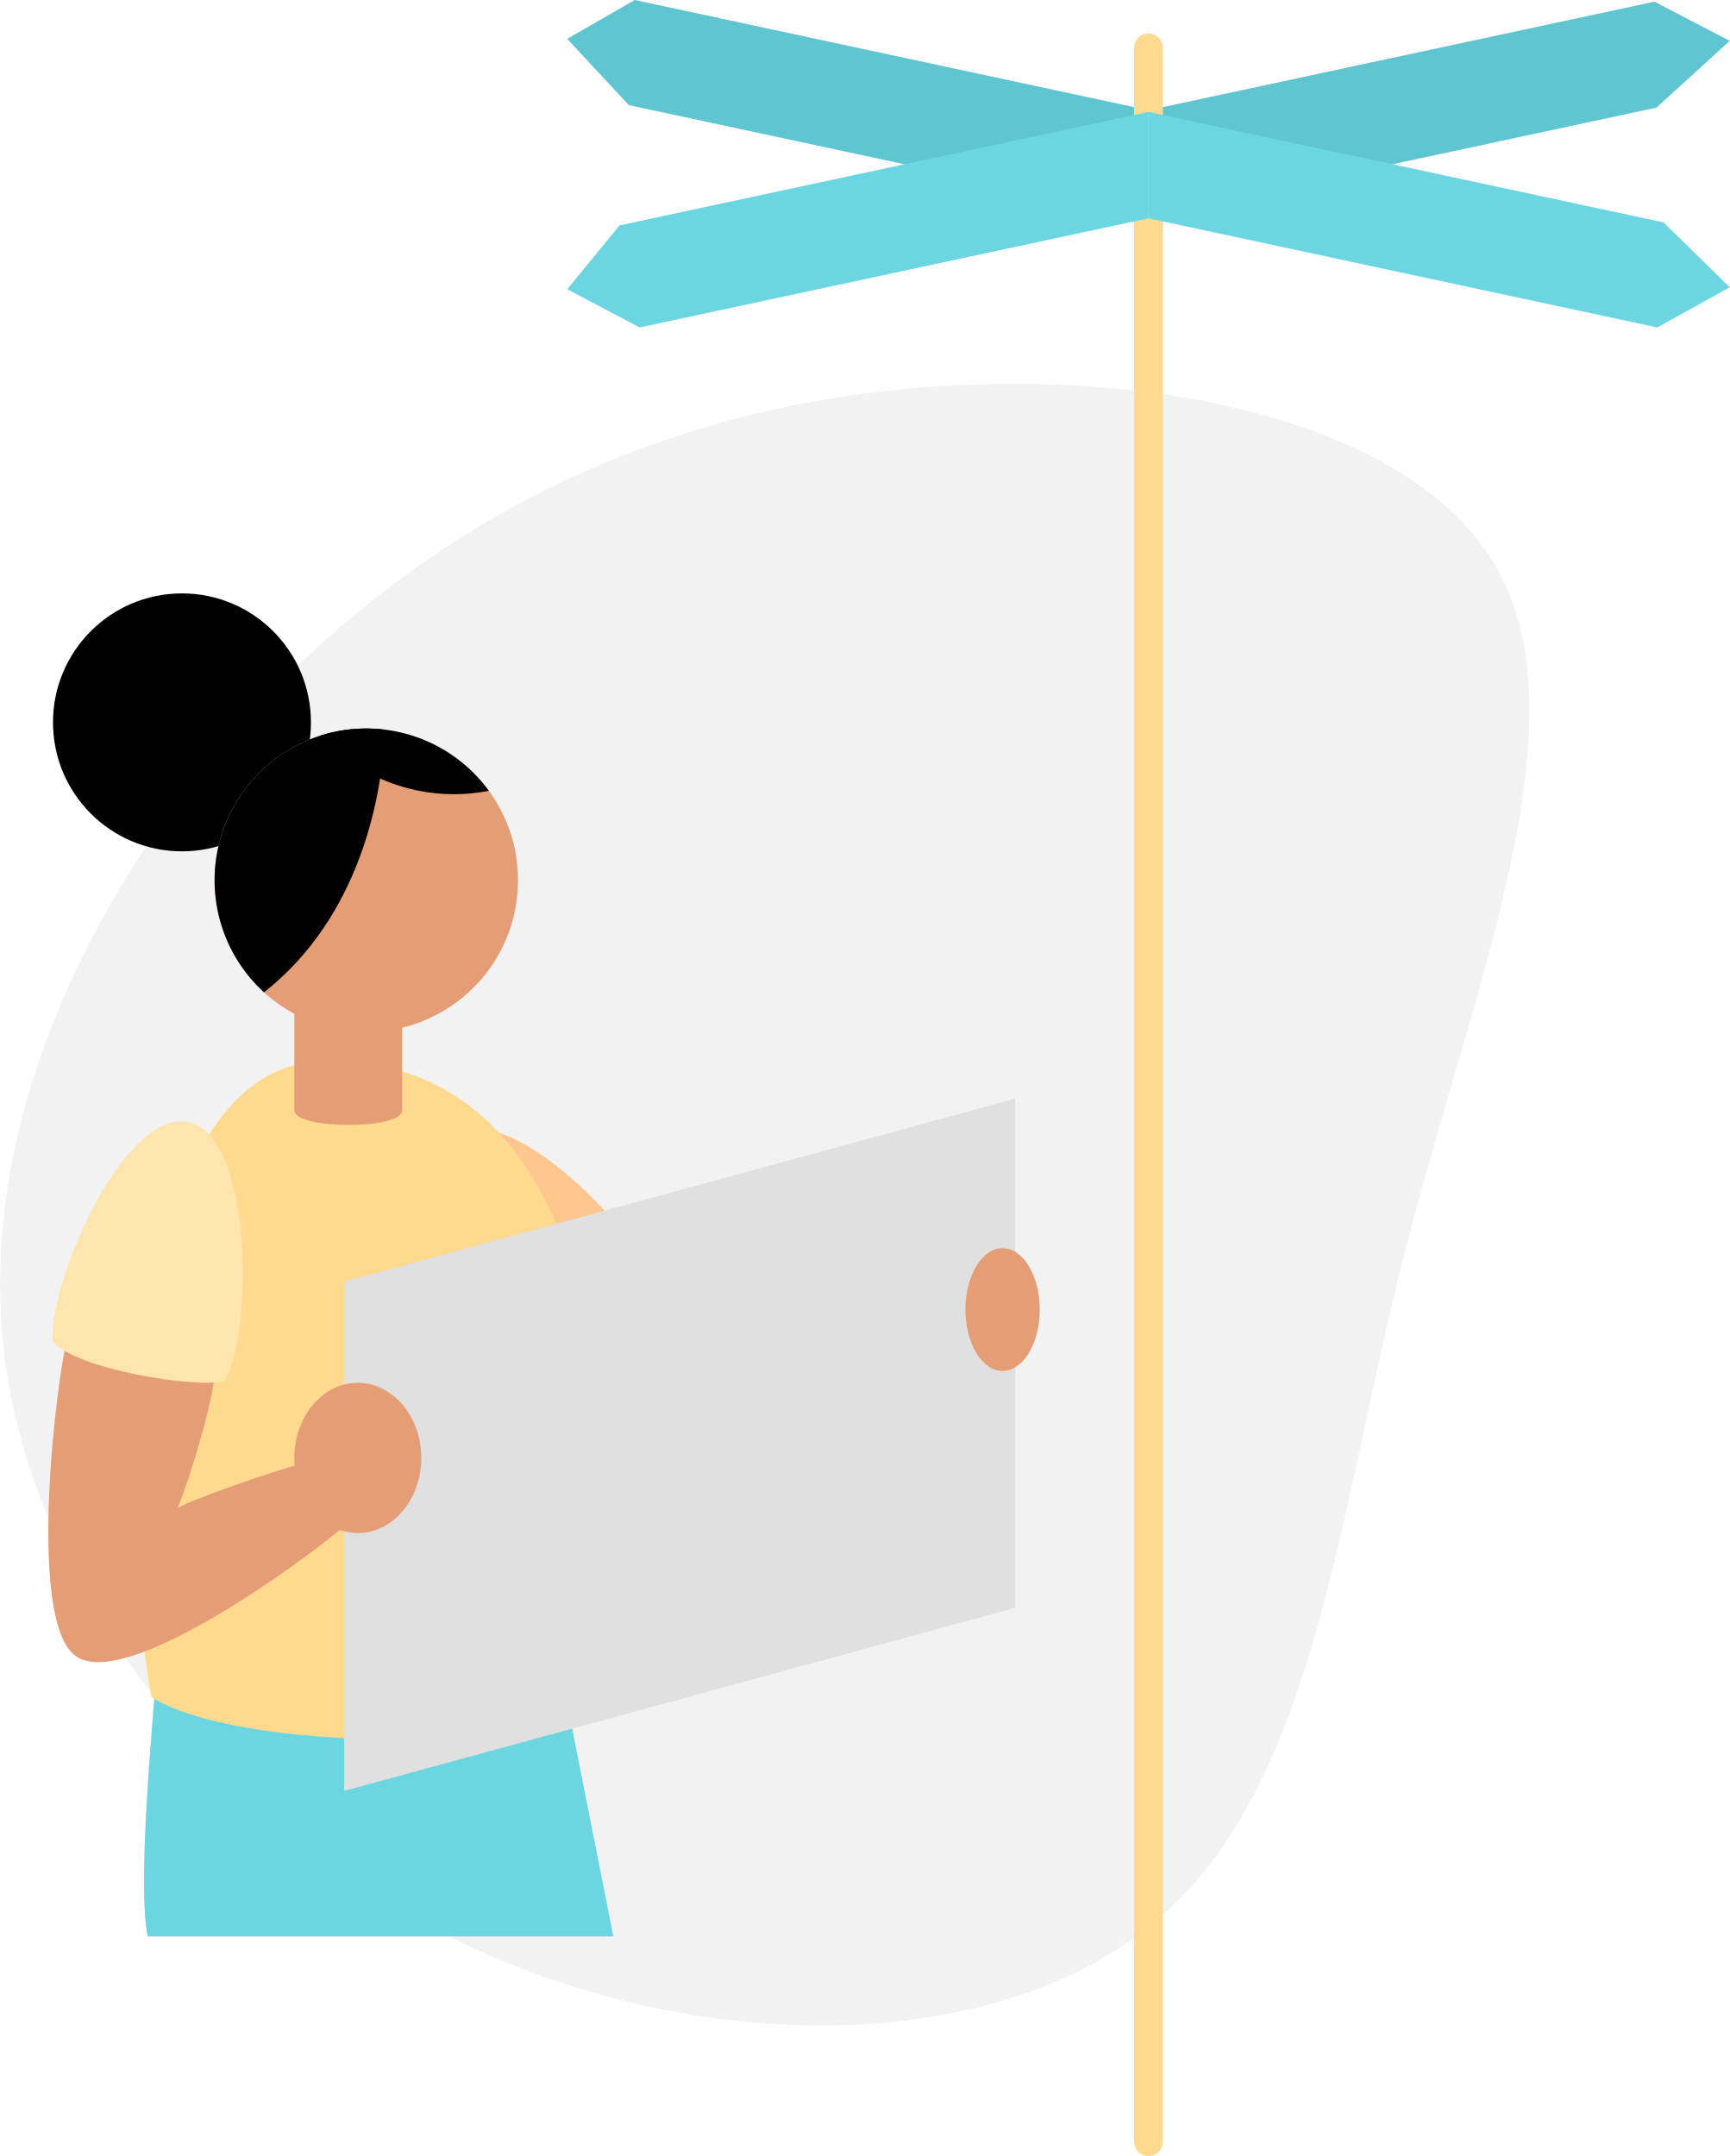
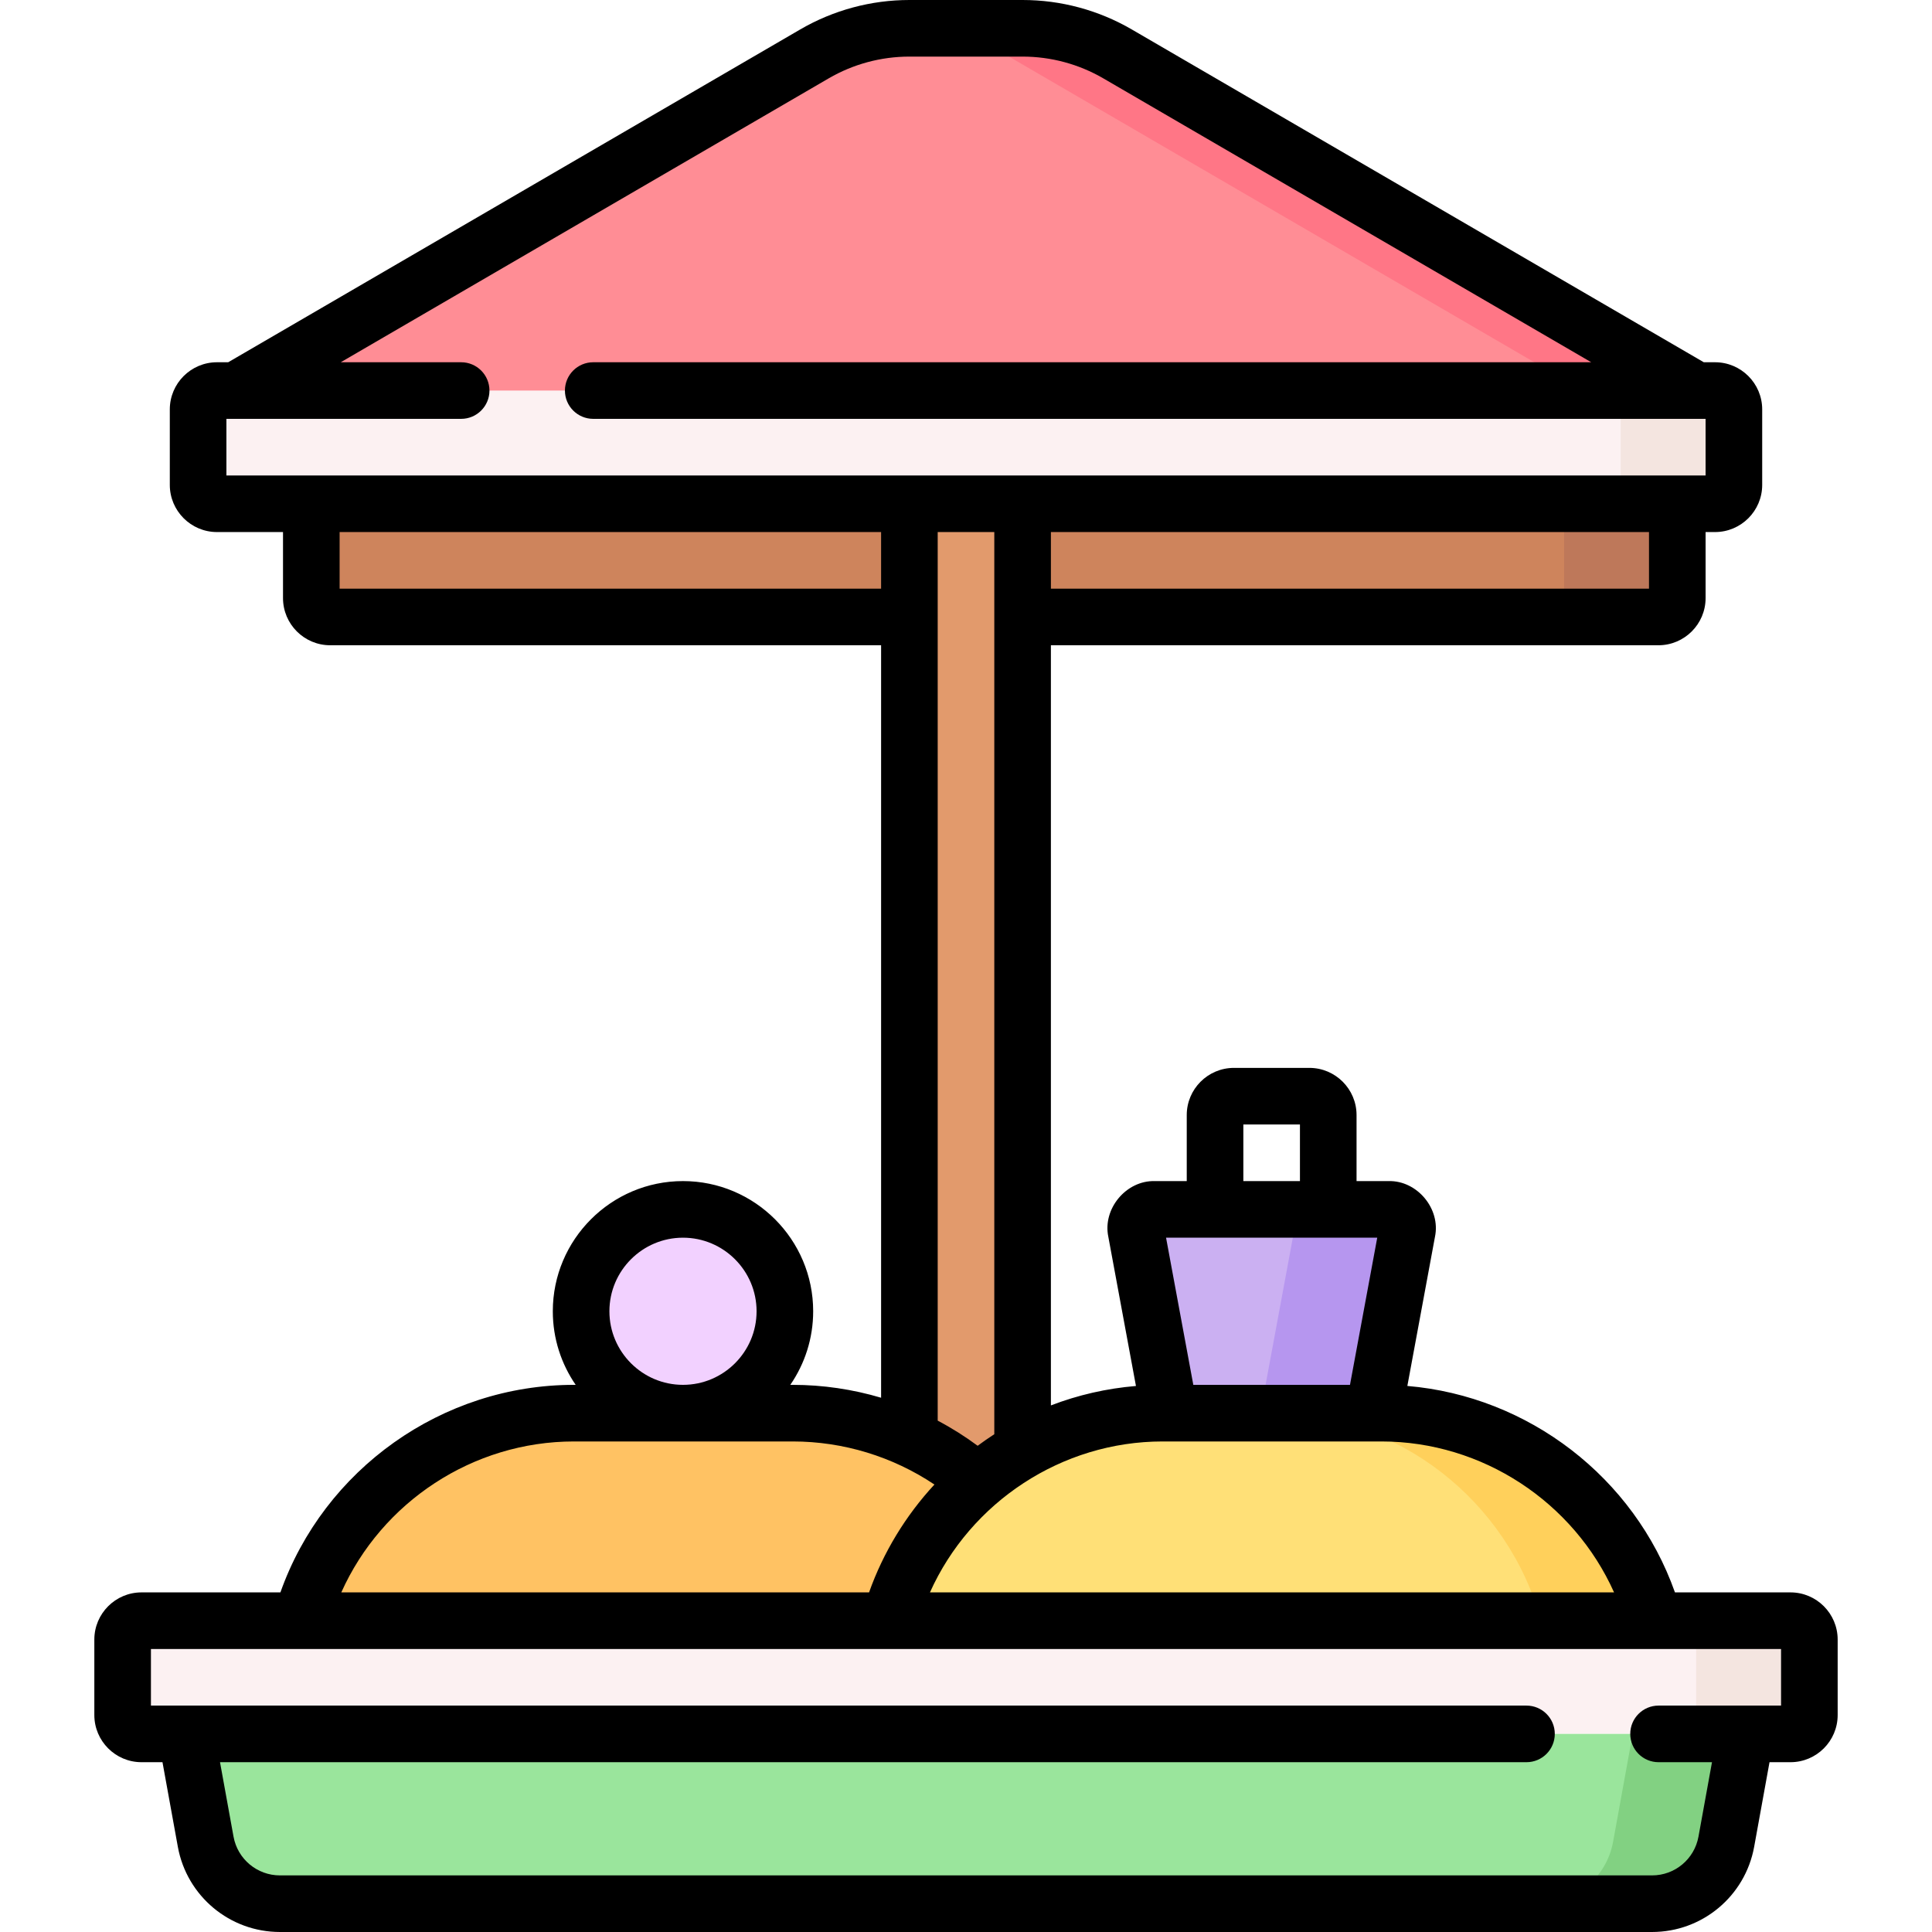
- <svg xmlns="http://www.w3.org/2000/svg" viewBox="0 0 661.21 824.17">
-   <defs>
-     <style>.cls-1{fill:#f2f2f2;}.cls-2{fill:#5fc5d1;}.cls-3{fill:#6bd5e1;}.cls-4{fill:#ffc78e;}.cls-5{fill:none;stroke:#ffd98e;stroke-linecap:round;stroke-linejoin:round;stroke-width:11px;}.cls-6{fill:#ffd98e;}.cls-7{fill:#e49d75;}.cls-8{fill:#e0e0e0;}.cls-9{fill:#ffe4ad;}</style>
-   </defs>
-   <g id="Layer_2" data-name="Layer 2">
-     <g id="vector">
-       <path class="cls-1" d="M573.26,219.13c32,60.21-11.12,160.33-36.71,261.29s-33.93,202.2-94.29,253.51c-60.35,51.46-172.85,52.71-264.77,9.18S14.23,611.56,2,520.47s34.35-185,98.32-252.39,145-108.47,239.33-118.76S541.14,159.05,573.26,219.13Z" />
-       <polygon class="cls-2" points="633.23 41.13 439.01 82.8 439.01 42.13 632.43 0.64 661.21 15.62 633.23 41.13" />
-       <polygon class="cls-2" points="439.01 42.13 242.63 0 216.82 14.85 240.38 40.19 439.01 82.8 439.01 42.13" />
-       <path class="cls-3" d="M59.36,644.53c-1,13.85-7,76.42-2.9,95.71h178l-18.31-92.49Z" />
-       <path class="cls-4" d="M174.56,434.08c22.23-14.85,76.14,44.47,78.58,62.1-5.44,9-43.8,35.6-57.92,34.12C180.29,518.25,153.11,448.4,174.56,434.08Z" />
-       <line class="cls-5" x1="439.01" y1="18.3" x2="439.01" y2="818.67" />
-       <path class="cls-6" d="M125.07,405.53c128.08,0,108.42,210.8,100.22,246.87-32.62,18.33-137.15,15.77-167.39-3.67C46.31,588.5,44.94,405.53,125.07,405.53Z" />
-       <path class="cls-7" d="M25.74,511.57c-3.58,12-15.93,107,3,121.34s89.13-37.76,101.66-48.5-2.51-28.45-15.84-24.7S73,573.32,67.8,576.54c5-11.46,14.31-43.31,14.22-52.08S25.74,511.57,25.74,511.57Z" />
-       <polygon class="cls-8" points="388.04 614.61 131.57 684.6 131.57 489.96 388.04 419.97 388.04 614.61" />
-       <polygon class="cls-3" points="439.01 83.45 244.52 125.17 216.82 110.58 236.85 86.15 439.01 42.78 439.01 83.45" />
-       <polygon class="cls-3" points="635.91 85.02 439.01 42.78 439.01 83.45 633.51 125.17 661.21 109.82 635.91 85.02" />
-       <circle cx="69.56" cy="276.14" r="49.3" />
-       <circle class="cls-7" cx="140.02" cy="336.49" r="58" />
-       <path d="M100.93,379.33c37-29.17,45.21-75.41,46.24-100.39a60.06,60.06,0,0,0-7.15-.45,58,58,0,0,0-39.09,100.84Z" />
-       <path d="M173.49,303.6a69.38,69.38,0,0,0,13.38-1.3,58.06,58.06,0,0,0-64.32-21.13A68.9,68.9,0,0,0,173.49,303.6Z" />
-       <path class="cls-7" d="M153.74,424.43c0,7.55-41.23,7.39-41.23,0V370.11h41.23Z" />
-       <path class="cls-9" d="M71.51,428.86c26.35,4.53,24.62,84.66,14.25,99.13-10.15,2.81-56.27-4.32-65.5-15.11C17.73,493.87,46.09,424.48,71.51,428.86Z" />
-       <ellipse class="cls-7" cx="136.78" cy="557.32" rx="24.26" ry="28.71" />
-       <ellipse class="cls-7" cx="383.25" cy="500.6" rx="14.21" ry="23.47" />
+ <svg xmlns="http://www.w3.org/2000/svg" id="Capa_1" enable-background="new 0 0 512 512" height="512" viewBox="0 0 512 512" width="512">
+   <g>
+     <g>
+       <path d="m439.5 163.5h-352c-2.761 0-5-2.239-5-5v-25h362v25c0 2.761-2.239 5-5 5z" fill="#ce845c" />
+       <path d="m444.5 133.5v25c0 2.76-2.24 5-5 5h-30c2.76 0 5-2.24 5-5v-25z" fill="#be785a" />
+       <path d="m241 123.5h30v285h-30z" fill="#e29a6c" />
+       <path d="m454.5 133.5h-397c-2.761 0-5-2.239-5-5v-20c0-2.761 2.239-5 5-5h397c2.761 0 5 2.239 5 5v20c0 2.761-2.239 5-5 5z" fill="#fcf1f2" />
+       <path d="m459.5 108.5v20c0 2.76-2.24 5-5 5h-30c2.76 0 5-2.24 5-5v-20c0-2.76-2.24-5-5-5h30c2.76 0 5 2.24 5 5z" fill="#f4e5e0" />
+       <path d="m78.968 432.772c7.601-33.369 37.456-58.272 73.128-58.272h58c35.378 0 65.035 24.496 72.936 57.452z" fill="#ffc263" />
+       <path d="m234.968 432.772c7.601-33.369 37.456-58.272 73.128-58.272h58c35.378 0 65.035 24.496 72.936 57.452z" fill="#ffe077" />
+       <path d="m438.39 429.5h-30c-8.75-31.71-37.8-55-72.29-55h30c34.49 0 63.54 23.29 72.29 55z" fill="#ffd05b" />
+       <path d="m271.013 7.5h-30.026c-8.834 0-17.509 2.34-25.145 6.783l-153.342 89.217h387l-153.342-89.217c-7.636-4.443-16.312-6.783-25.145-6.783z" fill="#ff8d95" />
+       <path d="m449.5 103.5h-30l-153.34-89.22c-7.64-4.44-16.31-6.78-25.15-6.78h30c8.84 0 17.51 2.34 25.15 6.78z" fill="#ff7686" />
+       <path d="m364 374.5h-54l-8.905-48.09c-.569-3.074 1.79-5.91 4.916-5.91h61.978c3.126 0 5.486 2.837 4.916 5.91z" fill="#cbb0f2" />
+       <path d="m372.91 326.41-8.91 48.09h-30l8.91-48.09c.56-3.07-1.79-5.91-4.92-5.91h30c3.13 0 5.48 2.84 4.92 5.91z" fill="#b696ef" />
+       <path d="m181 320.5c-14.912 0-27 12.088-27 27 0 14.912 12.088 27 27 27 14.912 0 27-12.088 27-27 0-14.912-12.088-27-27-27z" fill="#f2d1ff" />
+       <path d="m474.5 459.5h-437c-2.761 0-5-2.239-5-5v-20c0-2.761 2.239-5 5-5h437c2.761 0 5 2.239 5 5v20c0 2.761-2.239 5-5 5z" fill="#fcf1f2" />
+       <path d="m479.5 434.5v20c0 2.76-2.24 5-5 5h-30c2.76 0 5-2.24 5-5v-20c0-2.76-2.24-5-5-5h30c2.76 0 5 2.24 5 5z" fill="#f4e5e0" />
+       <path d="m462.68 459.5-5.19 28.58c-1.73 9.51-10.02 16.42-19.68 16.42h-363.62c-9.66 0-17.95-6.91-19.68-16.42l-5.19-28.58z" fill="#9ae59c" />
+       <path d="m462.68 459.5-5.19 28.58c-1.73 9.51-10.02 16.42-19.68 16.42h-30c9.66 0 17.95-6.91 19.68-16.42l5.19-28.58z" fill="#82d182" />
    </g>
+     <path d="m474.5 422h-30.62c-10.779-30.454-38.807-51.998-70.917-54.709l7.317-39.514c1.566-7.426-4.705-14.964-12.291-14.776h-8.489v-17.5c0-6.893-5.607-12.5-12.5-12.5h-20c-6.893 0-12.5 5.607-12.5 12.5v17.499h-8.489c-7.585-.188-13.857 7.351-12.291 14.775l7.319 39.524c-7.787.653-15.351 2.385-22.539 5.15v-201.449h161c6.893 0 12.5-5.607 12.5-12.5v-17.5h2.5c6.893 0 12.5-5.607 12.5-12.5v-20c0-6.893-5.607-12.5-12.5-12.5h-2.978l-151.593-88.2c-8.769-5.103-18.769-7.8-28.916-7.8h-30.025c-10.147 0-20.147 2.697-28.917 7.8l-151.594 88.2h-2.977c-6.893 0-12.5 5.607-12.5 12.5v20c0 6.893 5.607 12.5 12.5 12.5h17.5v17.5c0 6.893 5.607 12.5 12.5 12.5h146v199.412c-7.547-2.233-15.424-3.412-23.404-3.412h-.656c3.818-5.552 6.06-12.268 6.06-19.5 0-19.023-15.477-34.5-34.5-34.5s-34.5 15.477-34.5 34.5c0 7.232 2.241 13.948 6.06 19.5h-.464c-34.956 0-66.241 22.382-77.784 55h-36.812c-6.893 0-12.5 5.607-12.5 12.5v20c0 6.893 5.607 12.5 12.5 12.5h5.559l4.071 22.423c2.382 13.082 13.762 22.577 27.06 22.577h363.621c13.298 0 24.678-9.495 27.059-22.58l4.07-22.42h5.56c6.893 0 12.5-5.607 12.5-12.5v-20c0-6.893-5.607-12.5-12.5-12.5zm-46.757 0h-181.295c10.727-23.929 34.927-40 61.647-40h58c26.759 0 50.926 16.06 61.648 40zm-98.243-124h15v15h-15zm35.483 30-7.222 39h-41.522l-7.222-39zm72.017-172h-158.5v-15h158.5zm-377-45h62.21c4.142 0 7.5-3.357 7.5-7.5s-3.358-7.5-7.5-7.5h-31.907l129.311-75.235c6.482-3.772 13.873-5.765 21.373-5.765h30.025c7.501 0 14.892 1.993 21.373 5.765l129.311 75.235h-264.486c-4.142 0-7.5 3.357-7.5 7.5s3.358 7.5 7.5 7.5h294.79v15h-392zm30 45v-15h143.5v15zm158.5-15h15v239.083c-1.497.966-2.965 1.992-4.41 3.061-3.371-2.489-6.906-4.723-10.59-6.66zm-87 206.5c0-10.752 8.748-19.5 19.5-19.5s19.5 8.748 19.5 19.5-8.748 19.5-19.5 19.5-19.5-8.748-19.5-19.5zm-9.404 34.5h58c13.417 0 26.487 4.021 37.537 11.416-7.632 8.249-13.574 18.019-17.323 28.584h-139.861c10.72-23.947 34.865-40 61.647-40zm319.904 70h-32.465c-4.143 0-7.5 3.357-7.5 7.5s3.357 7.5 7.5 7.5h14.161l-3.584 19.737c-1.082 5.946-6.255 10.263-12.301 10.263h-363.621c-6.046 0-11.219-4.316-12.301-10.26l-3.584-19.74h346.23c4.143 0 7.5-3.357 7.5-7.5s-3.357-7.5-7.5-7.5h-364.535v-15h432z" />
  </g>
</svg>
